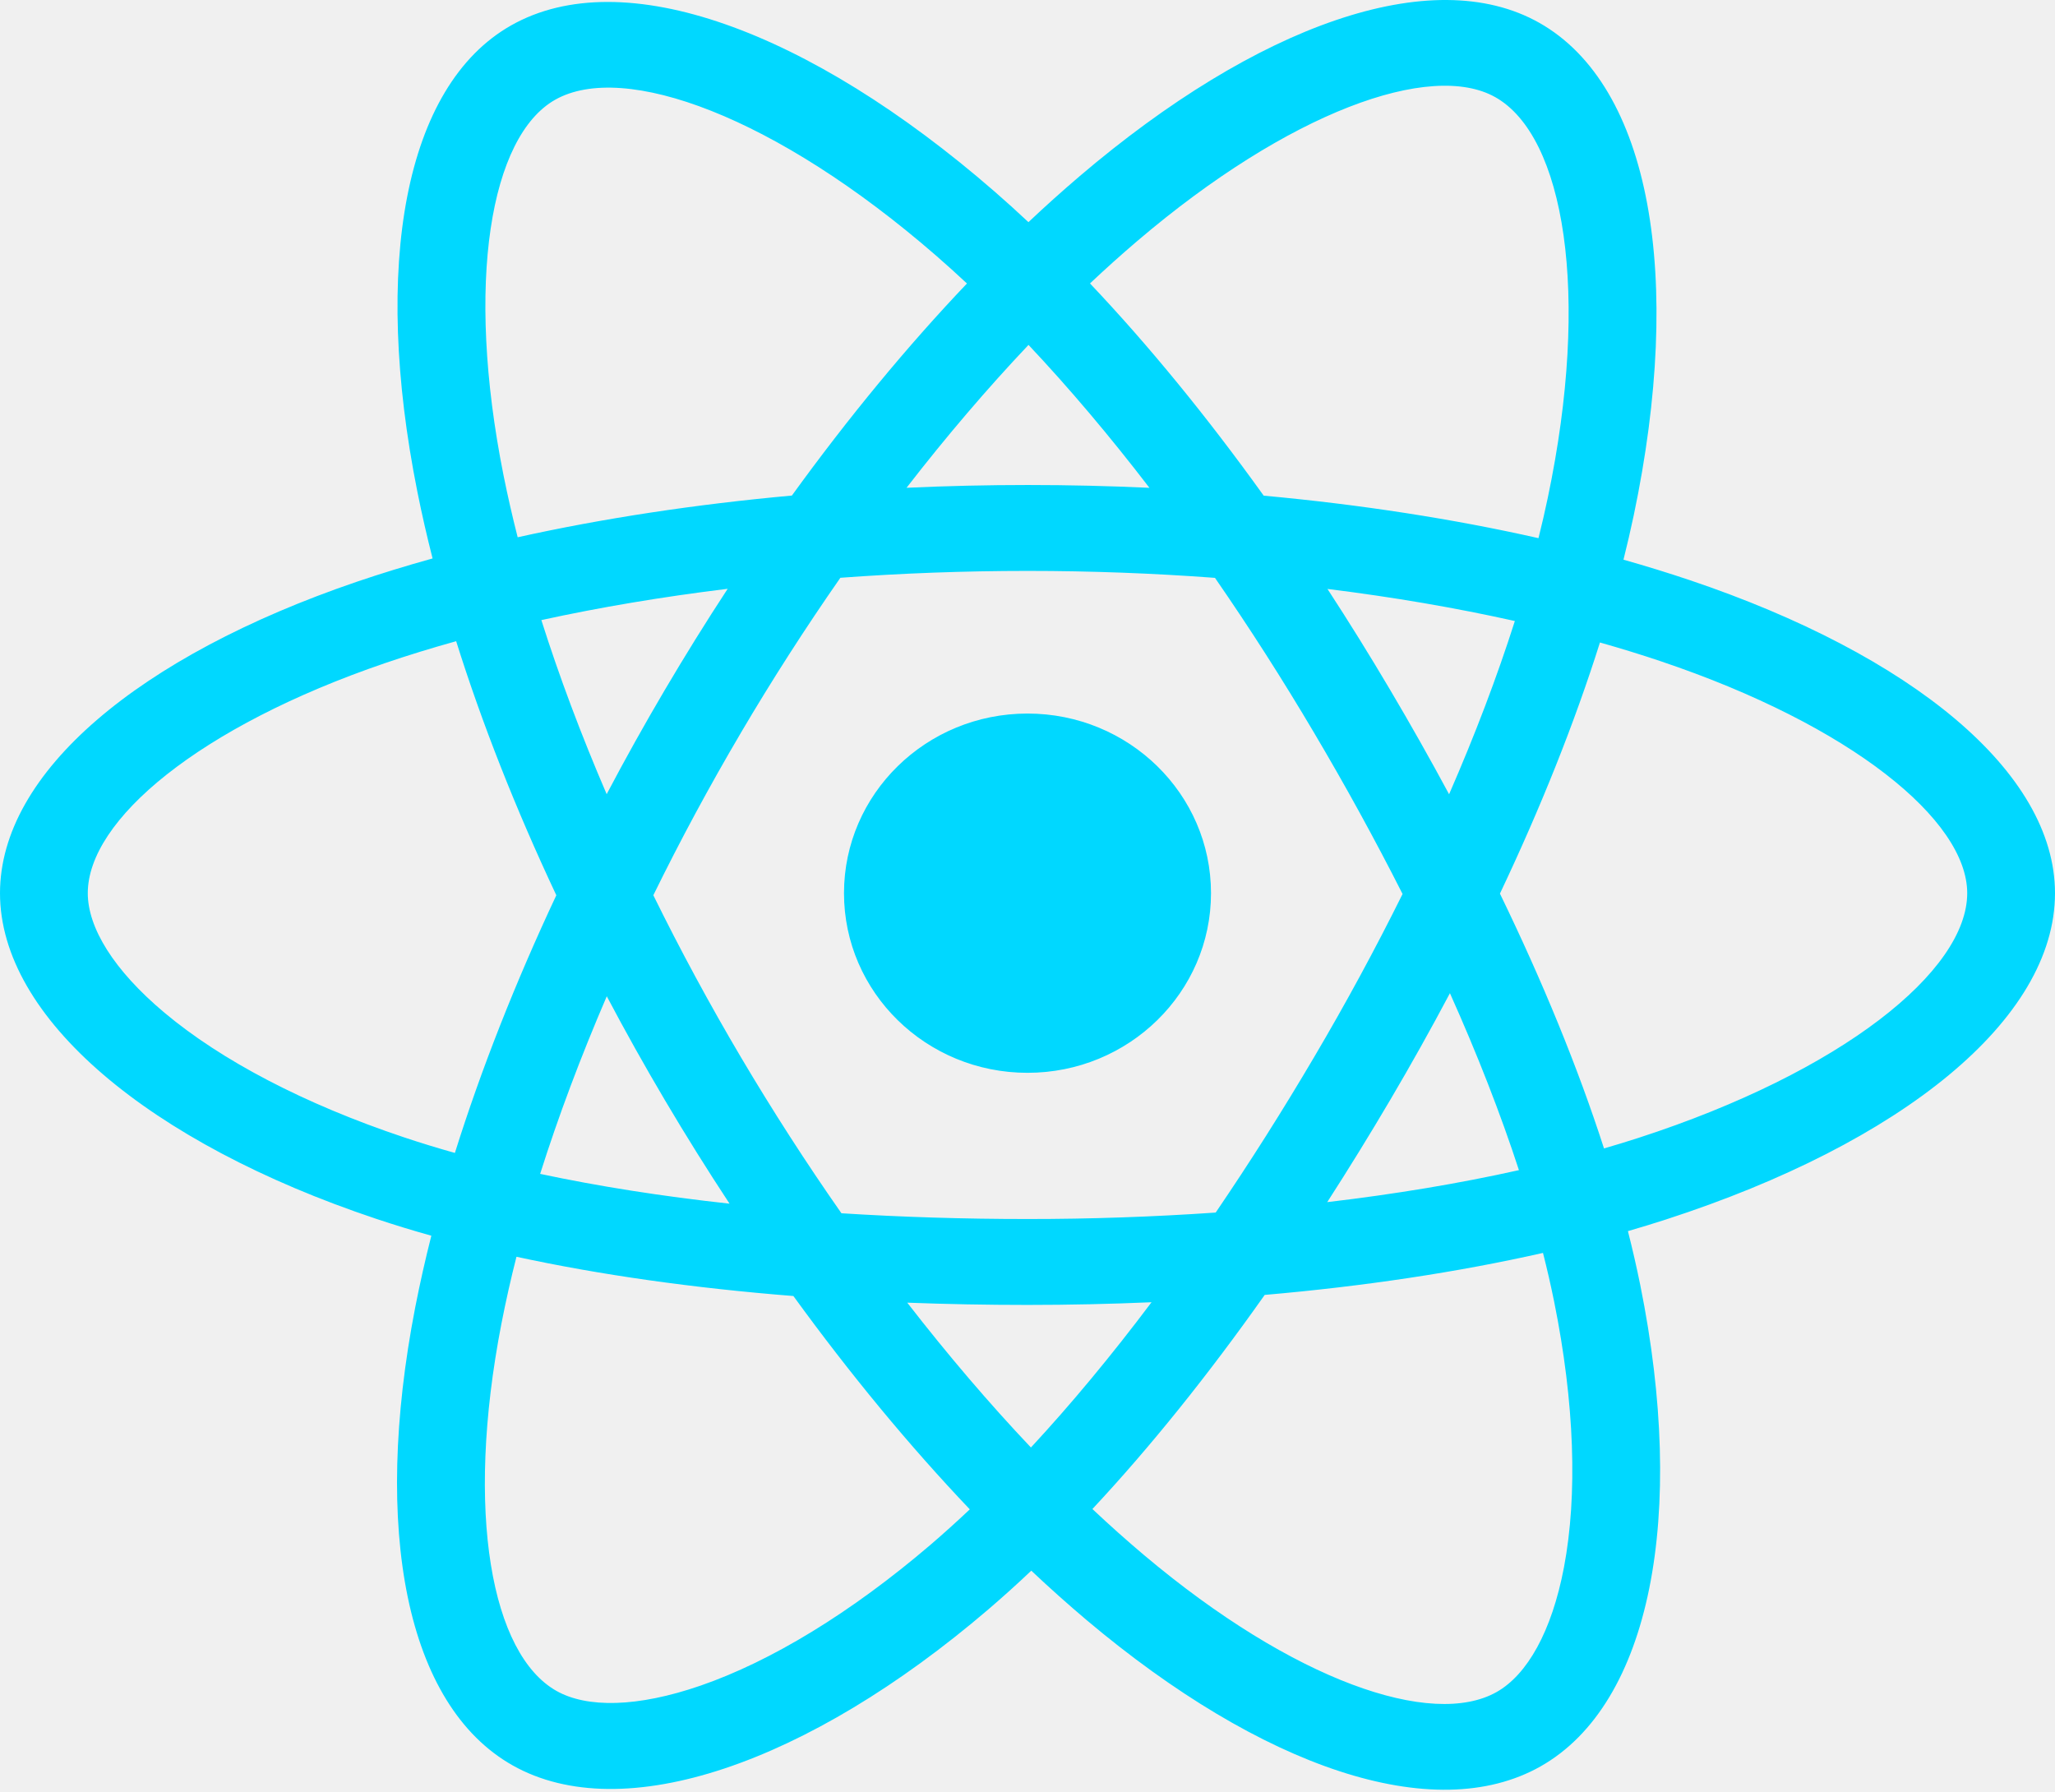
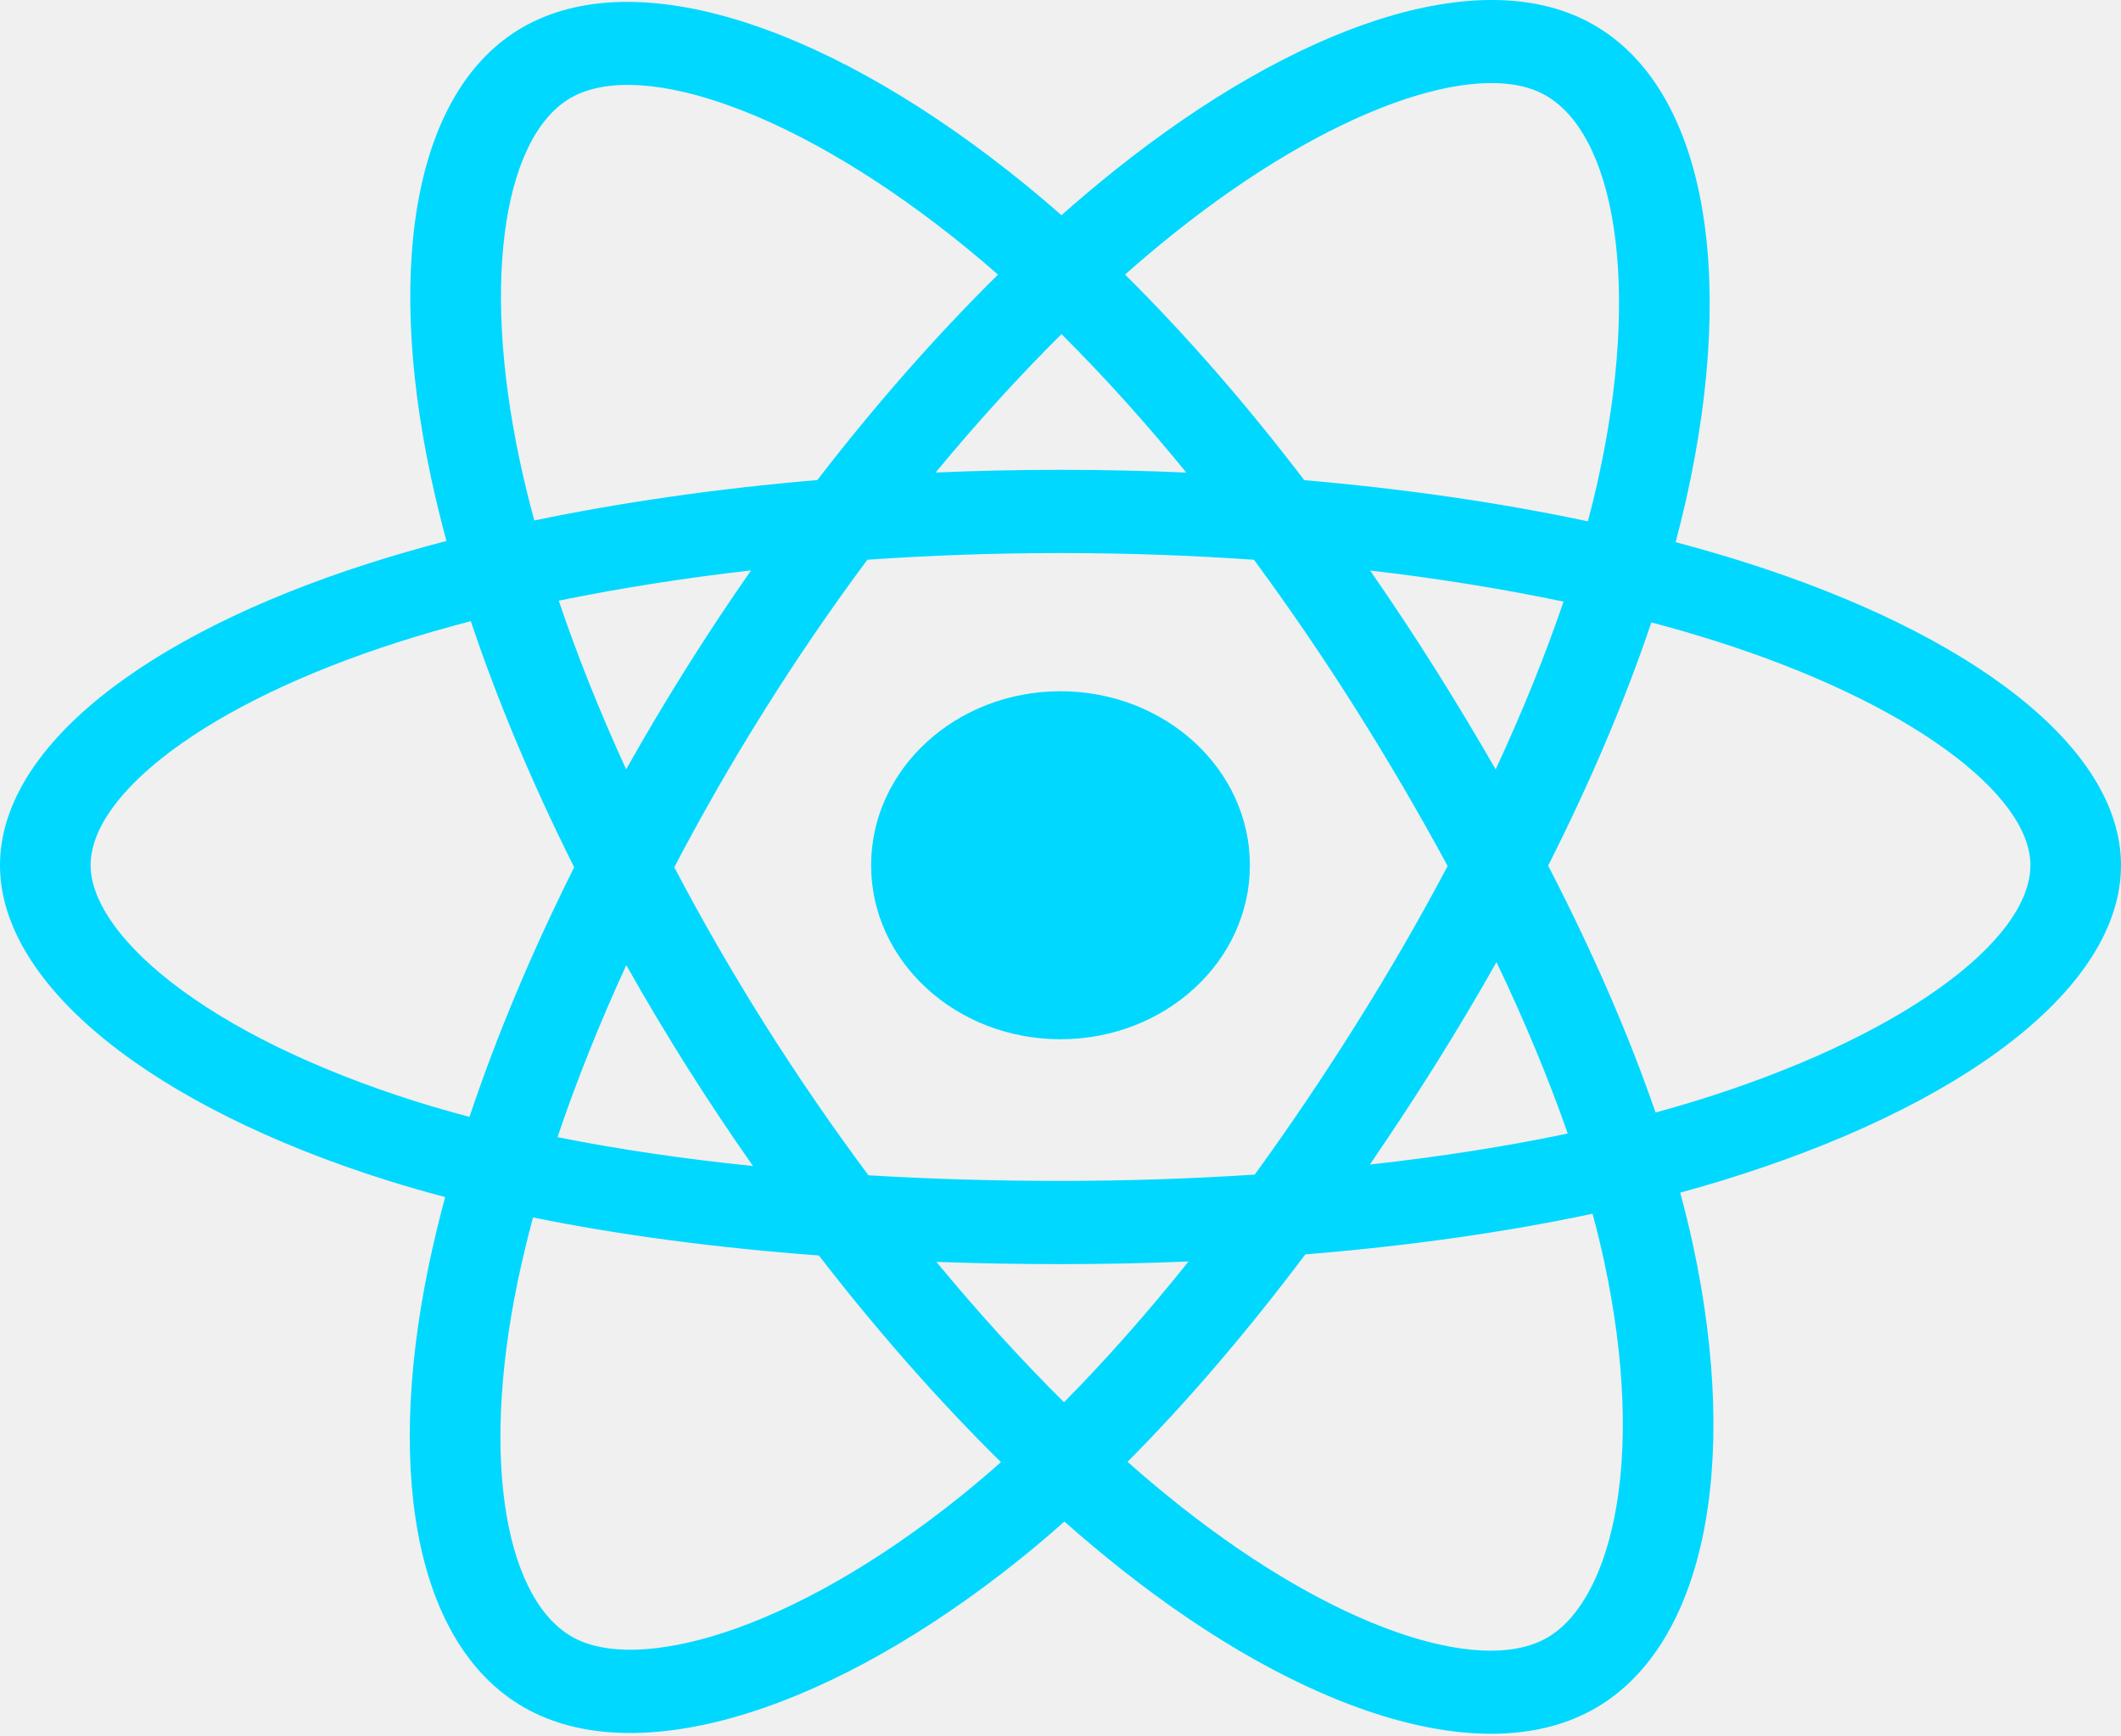
- <svg xmlns="http://www.w3.org/2000/svg" width="78" height="68" viewBox="0 0 78 68" fill="none">
+ <svg xmlns="http://www.w3.org/2000/svg" width="55" height="45" viewBox="0 0 55 45" fill="none">
  <g clip-path="url(#clip0_321_131)">
-     <path d="M64.132 22.018C63.301 21.739 62.464 21.481 61.621 21.243C61.763 20.676 61.893 20.117 62.009 19.567C63.909 10.536 62.667 3.26 58.423 0.864C54.354 -1.432 47.699 0.962 40.978 6.688C40.316 7.253 39.668 7.835 39.036 8.432C38.613 8.035 38.182 7.645 37.744 7.264C30.7 1.142 23.64 -1.438 19.4 0.964C15.335 3.268 14.131 10.107 15.842 18.666C16.012 19.514 16.205 20.358 16.419 21.196C15.419 21.474 14.455 21.77 13.532 22.084C5.274 24.903 0 29.32 0 33.901C0 38.633 5.662 43.379 14.263 46.256C14.96 46.489 15.664 46.704 16.372 46.902C16.142 47.805 15.938 48.714 15.759 49.627C14.128 58.038 15.402 64.716 19.456 67.005C23.644 69.369 30.673 66.939 37.516 61.083C38.071 60.607 38.614 60.118 39.144 59.615C39.829 60.262 40.532 60.89 41.252 61.498C47.882 67.082 54.429 69.337 58.479 67.041C62.663 64.671 64.023 57.497 62.257 48.769C62.118 48.085 61.962 47.404 61.79 46.728C62.283 46.585 62.768 46.437 63.24 46.284C72.182 43.384 78 38.696 78 33.901C78 29.303 72.556 24.856 64.132 22.018ZM62.192 43.188C61.766 43.326 61.328 43.46 60.882 43.589C59.895 40.53 58.563 37.278 56.932 33.917C58.488 30.636 59.769 27.425 60.728 24.386C61.526 24.612 62.301 24.85 63.047 25.102C70.265 27.534 74.668 31.13 74.668 33.901C74.668 36.852 69.913 40.684 62.192 43.188ZM58.989 49.402C59.769 53.261 59.88 56.751 59.364 59.479C58.899 61.93 57.965 63.564 56.81 64.219C54.352 65.612 49.095 63.801 43.426 59.026C42.755 58.46 42.101 57.876 41.464 57.275C43.662 54.922 45.859 52.187 48.003 49.149C51.773 48.822 55.336 48.286 58.566 47.555C58.722 48.167 58.863 48.783 58.989 49.402ZM26.592 63.978C24.19 64.808 22.277 64.832 21.121 64.179C18.661 62.791 17.638 57.428 19.033 50.236C19.199 49.386 19.389 48.541 19.603 47.701C22.798 48.393 26.334 48.891 30.114 49.191C32.272 52.163 34.532 54.895 36.81 57.288C36.326 57.746 35.83 58.193 35.324 58.628C32.297 61.217 29.265 63.054 26.592 63.978ZM15.341 43.17C11.538 41.898 8.397 40.244 6.244 38.439C4.309 36.818 3.332 35.207 3.332 33.901C3.332 31.121 7.567 27.575 14.629 25.164C15.486 24.872 16.383 24.596 17.314 24.337C18.29 27.445 19.57 30.695 21.116 33.98C19.55 37.315 18.252 40.616 17.266 43.76C16.619 43.579 15.978 43.382 15.341 43.17ZM19.112 18.04C17.647 10.707 18.62 5.175 21.07 3.787C23.679 2.308 29.45 4.417 35.531 9.703C35.928 10.048 36.318 10.401 36.702 10.76C34.435 13.142 32.196 15.854 30.057 18.809C26.389 19.142 22.877 19.676 19.649 20.392C19.45 19.613 19.271 18.828 19.112 18.04ZM52.758 26.173C51.996 24.884 51.205 23.61 50.386 22.354C52.875 22.662 55.259 23.071 57.498 23.571C56.826 25.68 55.989 27.885 55.002 30.146C54.281 28.807 53.533 27.482 52.758 26.173ZM39.038 13.091C40.574 14.721 42.114 16.541 43.628 18.515C40.556 18.373 37.48 18.373 34.409 18.514C35.924 16.557 37.477 14.74 39.038 13.091ZM25.229 26.195C24.463 27.494 23.729 28.81 23.027 30.143C22.057 27.89 21.226 25.675 20.548 23.536C22.774 23.049 25.147 22.651 27.62 22.348C26.792 23.612 25.995 24.895 25.229 26.195ZM27.691 45.686C25.136 45.407 22.727 45.029 20.502 44.555C21.191 42.377 22.04 40.115 23.031 37.814C23.736 39.148 24.473 40.465 25.242 41.765C26.032 43.101 26.851 44.41 27.691 45.686ZM39.13 54.94C37.55 53.273 35.975 51.427 34.436 49.443C35.93 49.5 37.453 49.529 39 49.529C40.59 49.529 42.161 49.494 43.708 49.427C42.19 51.447 40.656 53.295 39.13 54.94ZM55.034 37.697C56.076 40.023 56.955 42.273 57.653 44.413C55.391 44.918 52.95 45.325 50.377 45.627C51.201 44.348 51.999 43.053 52.771 41.742C53.556 40.41 54.31 39.062 55.034 37.697ZM49.885 40.113C48.703 42.122 47.456 44.093 46.143 46.023C43.766 46.187 41.383 46.269 39 46.268C36.573 46.268 34.212 46.194 31.938 46.05C30.591 44.124 29.32 42.15 28.125 40.131C26.937 38.122 25.827 36.07 24.798 33.979C25.824 31.887 26.931 29.834 28.116 27.824L28.115 27.824C29.299 25.814 30.561 23.848 31.897 21.93C34.217 21.759 36.596 21.669 39 21.669C41.415 21.669 43.797 21.76 46.116 21.933C47.439 23.847 48.692 25.806 49.874 27.807C51.062 29.812 52.184 31.855 53.236 33.932C52.195 36.031 51.077 38.092 49.885 40.113ZM56.759 3.69C59.37 5.164 60.386 11.111 58.745 18.908C58.641 19.406 58.523 19.912 58.395 20.426C55.158 19.695 51.645 19.151 47.965 18.813C45.822 15.826 43.601 13.11 41.372 10.758C41.956 10.207 42.554 9.67 43.166 9.148C48.925 4.242 54.307 2.306 56.759 3.69ZM39 27.083C42.847 27.083 45.965 30.136 45.965 33.901C45.965 37.666 42.847 40.719 39 40.719C35.153 40.719 32.035 37.666 32.035 33.901C32.035 30.136 35.153 27.083 39 27.083Z" fill="#00D8FF" />
+     <path d="M45.221 14.57C44.636 14.386 44.045 14.215 43.451 14.058C43.55 13.683 43.642 13.312 43.724 12.948C45.064 6.972 44.188 2.157 41.196 0.572C38.326 -0.948 33.634 0.637 28.895 4.426C28.428 4.8 27.971 5.185 27.525 5.58C27.227 5.317 26.923 5.059 26.614 4.807C21.647 0.756 16.669 -0.952 13.68 0.638C10.813 2.163 9.964 6.689 11.171 12.353C11.291 12.914 11.426 13.472 11.577 14.027C10.873 14.21 10.193 14.406 9.542 14.615C3.719 16.48 0 19.403 0 22.434C0 25.566 3.992 28.706 10.057 30.611C10.549 30.765 11.045 30.907 11.544 31.038C11.382 31.636 11.238 32.237 11.112 32.842C9.962 38.407 10.86 42.827 13.719 44.342C16.672 45.906 21.628 44.298 26.454 40.423C26.845 40.108 27.228 39.784 27.601 39.451C28.084 39.879 28.58 40.295 29.088 40.697C33.763 44.392 38.379 45.885 41.235 44.366C44.185 42.797 45.144 38.049 43.9 32.273C43.801 31.821 43.691 31.37 43.57 30.923C43.918 30.828 44.259 30.731 44.592 30.629C50.898 28.71 55 25.608 55 22.434C55 19.392 51.161 16.449 45.221 14.57ZM43.853 28.581C43.553 28.672 43.244 28.76 42.93 28.846C42.234 26.822 41.294 24.669 40.145 22.445C41.242 20.274 42.145 18.149 42.821 16.138C43.384 16.287 43.93 16.445 44.456 16.611C49.546 18.221 52.651 20.601 52.651 22.434C52.651 24.388 49.298 26.923 43.853 28.581ZM41.595 32.693C42.145 35.246 42.224 37.556 41.859 39.361C41.531 40.983 40.873 42.065 40.058 42.498C38.325 43.419 34.618 42.221 30.621 39.061C30.148 38.687 29.687 38.3 29.238 37.903C30.788 36.346 32.336 34.535 33.848 32.525C36.507 32.308 39.019 31.954 41.297 31.47C41.407 31.875 41.506 32.283 41.595 32.693ZM18.751 42.339C17.057 42.888 15.709 42.904 14.893 42.472C13.158 41.553 12.437 38.004 13.421 33.244C13.538 32.682 13.672 32.123 13.822 31.567C16.075 32.025 18.569 32.354 21.234 32.553C22.756 34.52 24.349 36.328 25.956 37.911C25.614 38.215 25.265 38.51 24.908 38.798C22.774 40.511 20.635 41.727 18.751 42.339ZM10.817 28.569C8.135 27.726 5.921 26.632 4.403 25.438C3.038 24.364 2.35 23.299 2.35 22.434C2.35 20.595 5.335 18.248 10.315 16.653C10.92 16.459 11.552 16.277 12.209 16.106C12.897 18.162 13.8 20.312 14.889 22.487C13.785 24.694 12.87 26.878 12.175 28.959C11.719 28.839 11.266 28.709 10.817 28.569ZM13.477 11.938C12.443 7.085 13.13 3.425 14.857 2.506C16.697 1.528 20.766 2.923 25.054 6.421C25.334 6.65 25.609 6.883 25.879 7.121C24.281 8.697 22.703 10.492 21.194 12.447C18.607 12.668 16.131 13.021 13.855 13.495C13.715 12.979 13.588 12.46 13.477 11.938ZM37.201 17.32C36.664 16.467 36.106 15.624 35.529 14.793C37.284 14.997 38.965 15.268 40.544 15.599C40.07 16.994 39.479 18.453 38.784 19.95C38.275 19.064 37.748 18.187 37.201 17.32ZM27.526 8.663C28.61 9.742 29.695 10.946 30.763 12.253C28.597 12.159 26.428 12.158 24.262 12.252C25.331 10.957 26.426 9.755 27.526 8.663ZM17.79 17.335C17.25 18.195 16.732 19.066 16.237 19.948C15.553 18.457 14.967 16.991 14.489 15.575C16.058 15.253 17.732 14.989 19.476 14.789C18.892 15.625 18.33 16.474 17.79 17.335ZM19.526 30.233C17.724 30.049 16.026 29.799 14.457 29.485C14.942 28.044 15.541 26.547 16.24 25.024C16.737 25.907 17.257 26.778 17.799 27.639C18.356 28.523 18.933 29.389 19.526 30.233ZM27.591 36.358C26.478 35.254 25.367 34.033 24.282 32.719C25.335 32.757 26.409 32.777 27.5 32.777C28.621 32.777 29.729 32.754 30.82 32.709C29.749 34.046 28.668 35.269 27.591 36.358ZM38.806 24.946C39.541 26.486 40.16 27.975 40.653 29.391C39.058 29.725 37.336 29.995 35.522 30.195C36.103 29.348 36.666 28.491 37.211 27.624C37.764 26.742 38.296 25.849 38.806 24.946ZM35.175 26.545C34.342 27.875 33.462 29.179 32.537 30.456C30.86 30.565 29.18 30.619 27.5 30.619C25.788 30.619 24.123 30.57 22.52 30.474C21.571 29.2 20.674 27.893 19.832 26.557C18.994 25.228 18.211 23.87 17.485 22.486C18.209 21.102 18.99 19.743 19.825 18.413L19.825 18.413C20.66 17.082 21.549 15.781 22.492 14.513C24.127 14.399 25.805 14.34 27.5 14.34C29.203 14.34 30.882 14.4 32.517 14.514C33.45 15.781 34.334 17.078 35.168 18.401C36.005 19.729 36.796 21.081 37.539 22.455C36.804 23.844 36.016 25.208 35.175 26.545ZM40.022 2.442C41.864 3.418 42.58 7.353 41.423 12.513C41.349 12.842 41.266 13.177 41.176 13.517C38.894 13.033 36.416 12.674 33.822 12.45C32.311 10.473 30.745 8.675 29.173 7.119C29.585 6.755 30.006 6.399 30.438 6.054C34.498 2.808 38.293 1.526 40.022 2.442ZM27.5 17.923C30.212 17.923 32.411 19.943 32.411 22.434C32.411 24.926 30.212 26.946 27.5 26.946C24.788 26.946 22.589 24.926 22.589 22.434C22.589 19.943 24.788 17.923 27.5 17.923Z" fill="#00D8FF" />
  </g>
  <defs>
    <clipPath id="clip0_321_131">
-       <rect width="78" height="68" fill="white" />
+       <rect width="55" height="45" fill="white" />
    </clipPath>
  </defs>
</svg>
